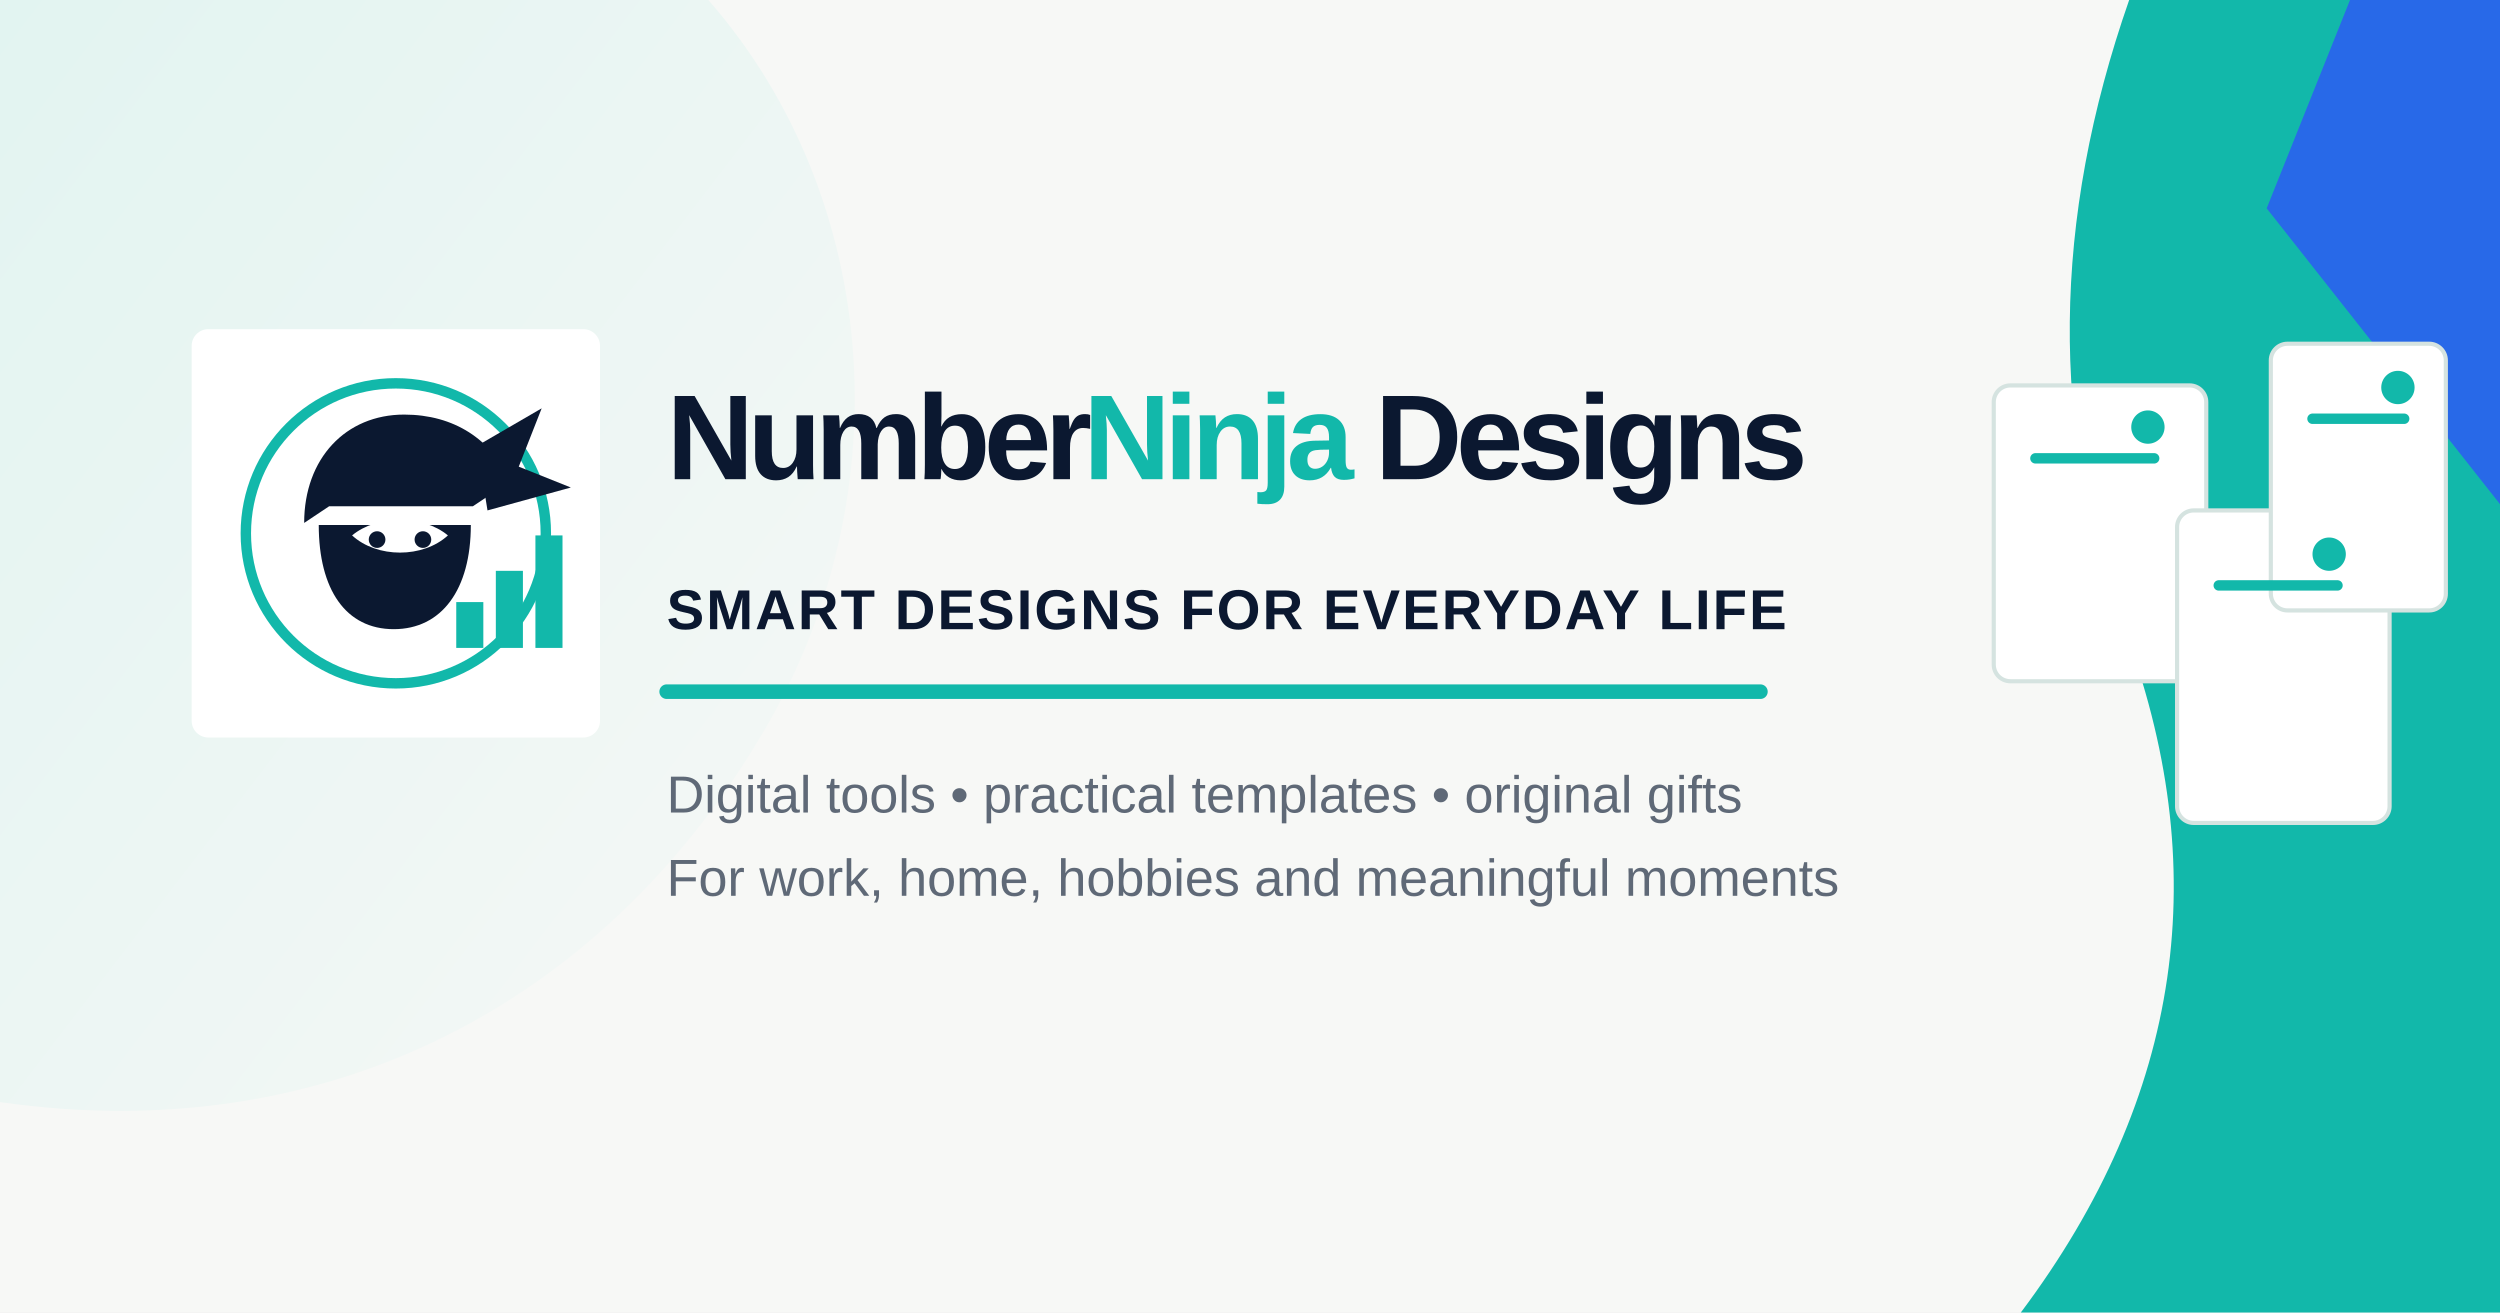
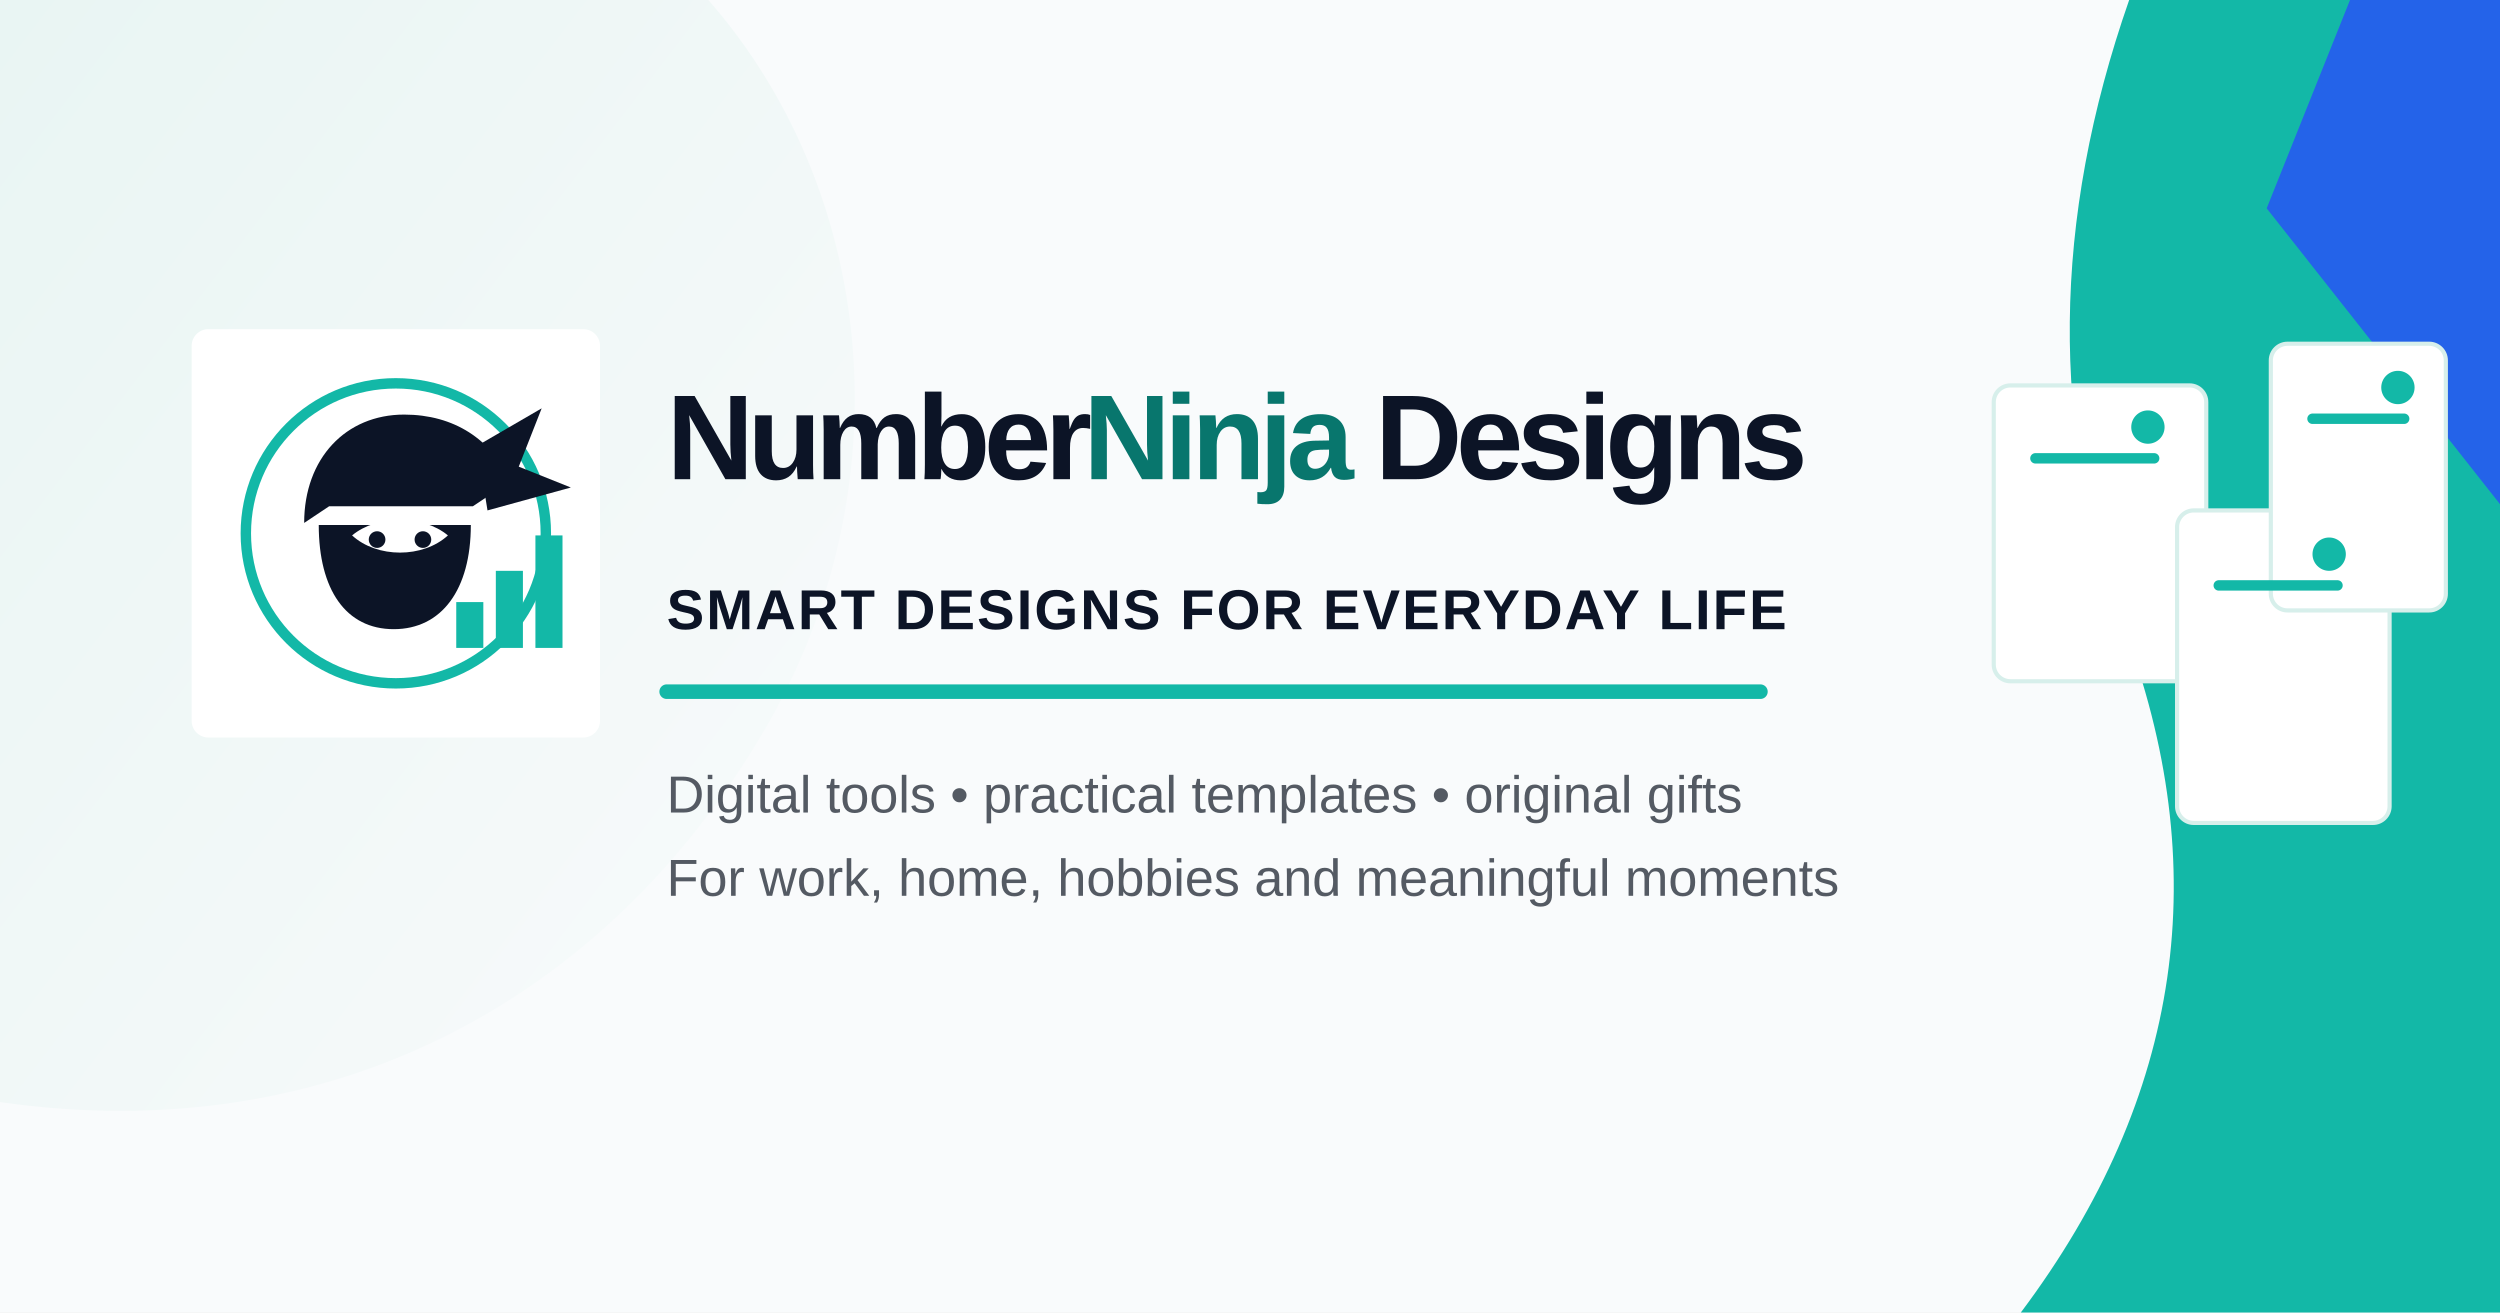
<svg xmlns="http://www.w3.org/2000/svg" viewBox="0 0 1200 630" role="img" aria-labelledby="title desc">
  <defs>
    <linearGradient id="wash" x1="0" y1="0" x2="1" y2="1">
-       <stop stop-color="#E2F4F1" />
-       <stop offset="1" stop-color="#F7F8F6" />
+       <stop stop-color="#E9F5F3" />
+       <stop offset="1" stop-color="#F9FBFC" />
    </linearGradient>
  </defs>
-   <rect width="1200" height="630" fill="#F7F8F6" />
+   <rect width="1200" height="630" fill="#F9FBFC" />
  <path d="M0 0h340c84 96 94 242 23 357C289 479 160 552 0 529z" fill="url(#wash)" />
-   <path d="M1022 0h178v630H970c78-104 93-214 49-330-35-94-34-194 3-300z" fill="#12B8AA" />
-   <path d="M1128 0h72v242l-112-142z" fill="#2869E8" />
+   <path d="M1022 0h178v630H970c78-104 93-214 49-330-35-94-34-194 3-300z" fill="#13B8A7" />
+   <path d="M1128 0h72v242l-112-142z" fill="#2463E9" />
  <g transform="translate(92 158)">
    <rect width="196" height="196" rx="8" fill="#FFFFFF" />
-     <circle cx="98" cy="98" r="72" fill="#FFFFFF" stroke="#12B8AA" stroke-width="5" />
-     <path d="M54 93c0-31 20-52 48-52 24 0 42 12 51 32l-18 12H66l-12 8z" fill="#0B1830" />
-     <path d="M61 94h73c0 31-14 50-37 50S61 125 61 94z" fill="#0B1830" />
+     <circle cx="98" cy="98" r="72" fill="#FFFFFF" stroke="#13B8A7" stroke-width="5" />
+     <path d="M54 93c0-31 20-52 48-52 24 0 42 12 51 32l-18 12H66l-12 8z" fill="#0C1426" />
+     <path d="M61 94h73c0 31-14 50-37 50S61 125 61 94z" fill="#0C1426" />
    <path d="M77 99c12-10 34-10 46 0-12 11-34 11-46 0z" fill="#FFFFFF" />
-     <circle cx="89" cy="101" r="4" fill="#0B1830" />
-     <circle cx="111" cy="101" r="4" fill="#0B1830" />
-     <path d="M137 56l31-18-11 28 25 10-40 11z" fill="#0B1830" />
-     <path d="M127 153v-22h13v22zm19 0v-37h13v37zm19 0V99h13v54z" fill="#12B8AA" />
+     <circle cx="89" cy="101" r="4" fill="#0C1426" />
+     <circle cx="111" cy="101" r="4" fill="#0C1426" />
+     <path d="M137 56l31-18-11 28 25 10-40 11z" fill="#0C1426" />
+     <path d="M127 153v-22h13v22zm19 0v-37h13v37zm19 0V99h13v54z" fill="#13B8A7" />
  </g>
-   <text x="320" y="230" fill="#0B1830" font-family="Arial, Segoe UI, sans-serif" font-size="58" font-weight="800" letter-spacing="-3">Number</text>
-   <text x="520" y="230" fill="#12B8AA" font-family="Arial, Segoe UI, sans-serif" font-size="58" font-weight="800" letter-spacing="-3">Ninja</text>
-   <text x="660" y="230" fill="#0B1830" font-family="Arial, Segoe UI, sans-serif" font-size="58" font-weight="800" letter-spacing="-3">Designs</text>
-   <text x="320" y="302" fill="#0B1830" font-family="Arial, Segoe UI, sans-serif" font-size="27" font-weight="800" letter-spacing="1">SMART DESIGNS FOR EVERYDAY LIFE</text>
-   <path d="M320 332h525" stroke="#12B8AA" stroke-width="7" stroke-linecap="round" />
-   <text x="320" y="390" fill="#5F6977" font-family="Arial, Segoe UI, sans-serif" font-size="25">Digital tools • practical templates • original gifts</text>
-   <text x="320" y="430" fill="#5F6977" font-family="Arial, Segoe UI, sans-serif" font-size="25">For work, home, hobbies and meaningful moments</text>
-   <g fill="#FFFFFF" stroke="#D5E3E0" stroke-width="2">
+   <text x="320" y="230" fill="#0C1426" font-family="Arial, Segoe UI, sans-serif" font-size="58" font-weight="800" letter-spacing="-3">Number</text>
+   <text x="520" y="230" fill="#08766D" font-family="Arial, Segoe UI, sans-serif" font-size="58" font-weight="800" letter-spacing="-3">Ninja</text>
+   <text x="660" y="230" fill="#0C1426" font-family="Arial, Segoe UI, sans-serif" font-size="58" font-weight="800" letter-spacing="-3">Designs</text>
+   <text x="320" y="302" fill="#0C1426" font-family="Arial, Segoe UI, sans-serif" font-size="27" font-weight="800" letter-spacing="1">SMART DESIGNS FOR EVERYDAY LIFE</text>
+   <path d="M320 332h525" stroke="#13B8A7" stroke-width="7" stroke-linecap="round" />
+   <text x="320" y="390" fill="#545A63" font-family="Arial, Segoe UI, sans-serif" font-size="25">Digital tools • practical templates • original gifts</text>
+   <text x="320" y="430" fill="#545A63" font-family="Arial, Segoe UI, sans-serif" font-size="25">For work, home, hobbies and meaningful moments</text>
+   <g fill="#FFFFFF" stroke="#D7EFEB" stroke-width="2">
    <rect x="957" y="185" width="102" height="142" rx="8" />
    <rect x="1045" y="245" width="102" height="150" rx="8" />
    <rect x="1090" y="165" width="84" height="128" rx="8" />
  </g>
-   <g stroke="#12B8AA" stroke-width="5" stroke-linecap="round">
+   <g stroke="#13B8A7" stroke-width="5" stroke-linecap="round">
    <path d="M977 220h57M1065 281h57M1110 201h44" />
  </g>
-   <g fill="#12B8AA">
+   <g fill="#13B8A7">
    <circle cx="1031" cy="205" r="8" />
    <circle cx="1118" cy="266" r="8" />
    <circle cx="1151" cy="186" r="8" />
  </g>
</svg>
